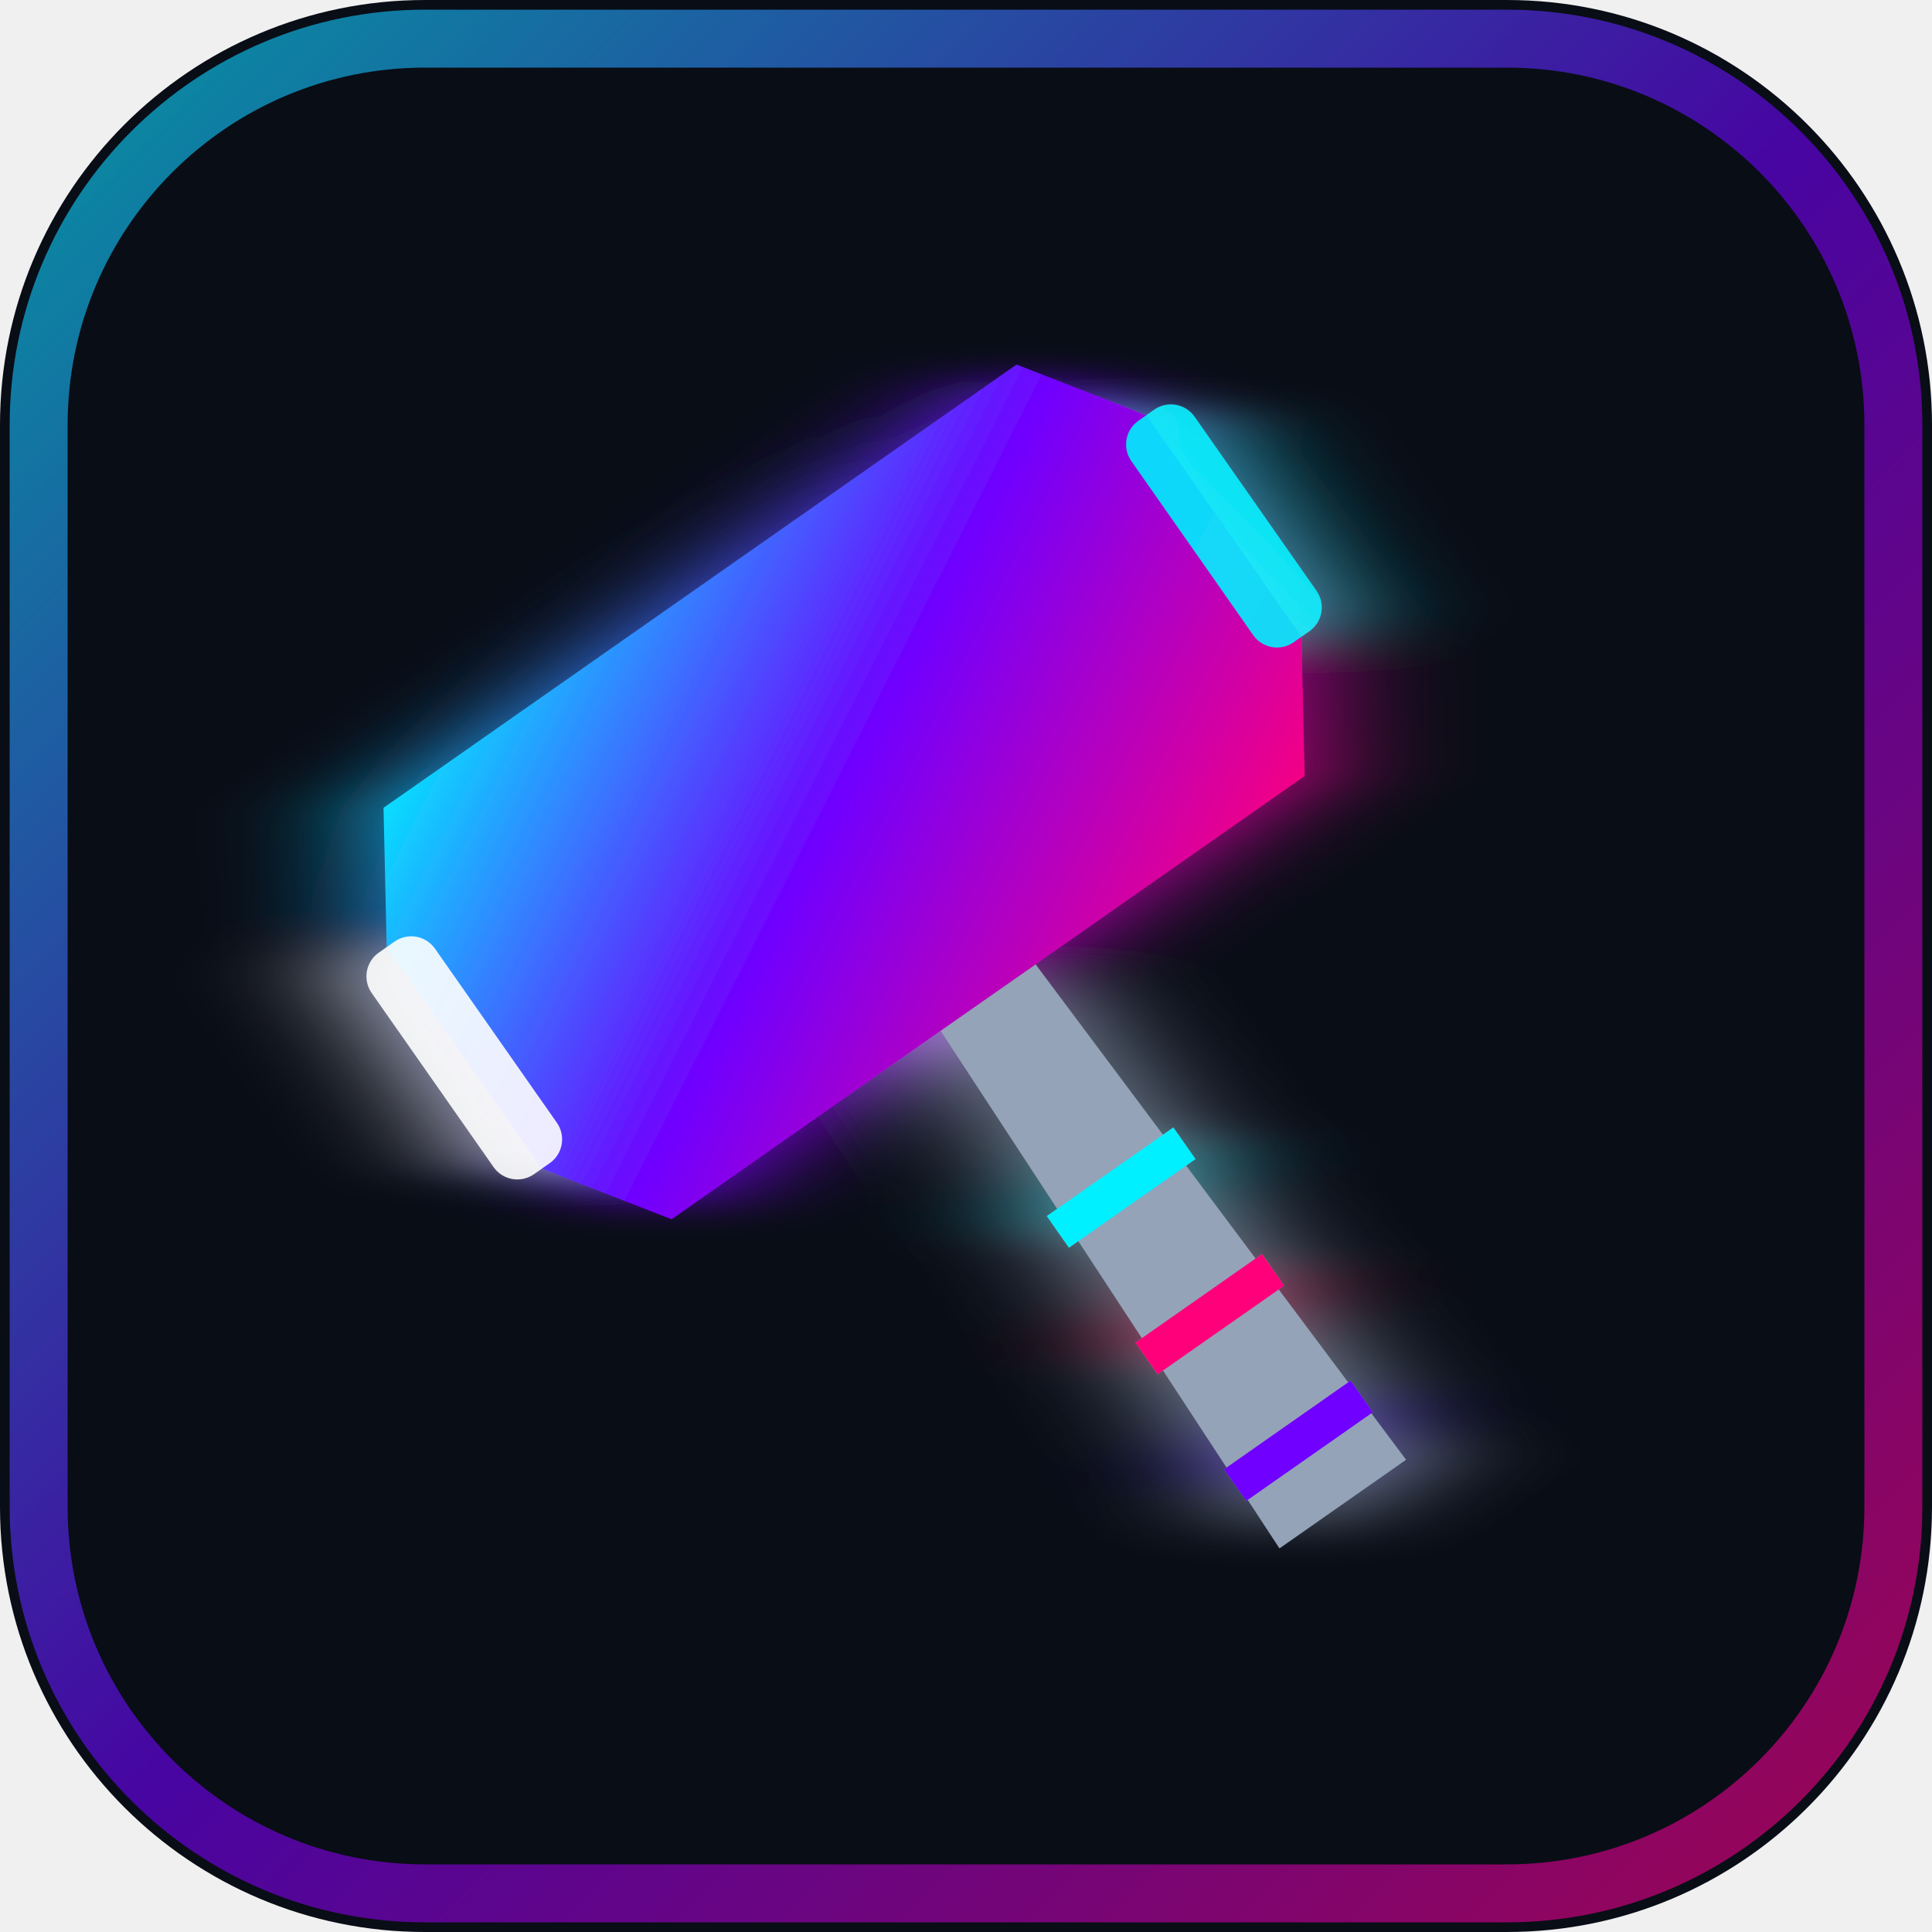
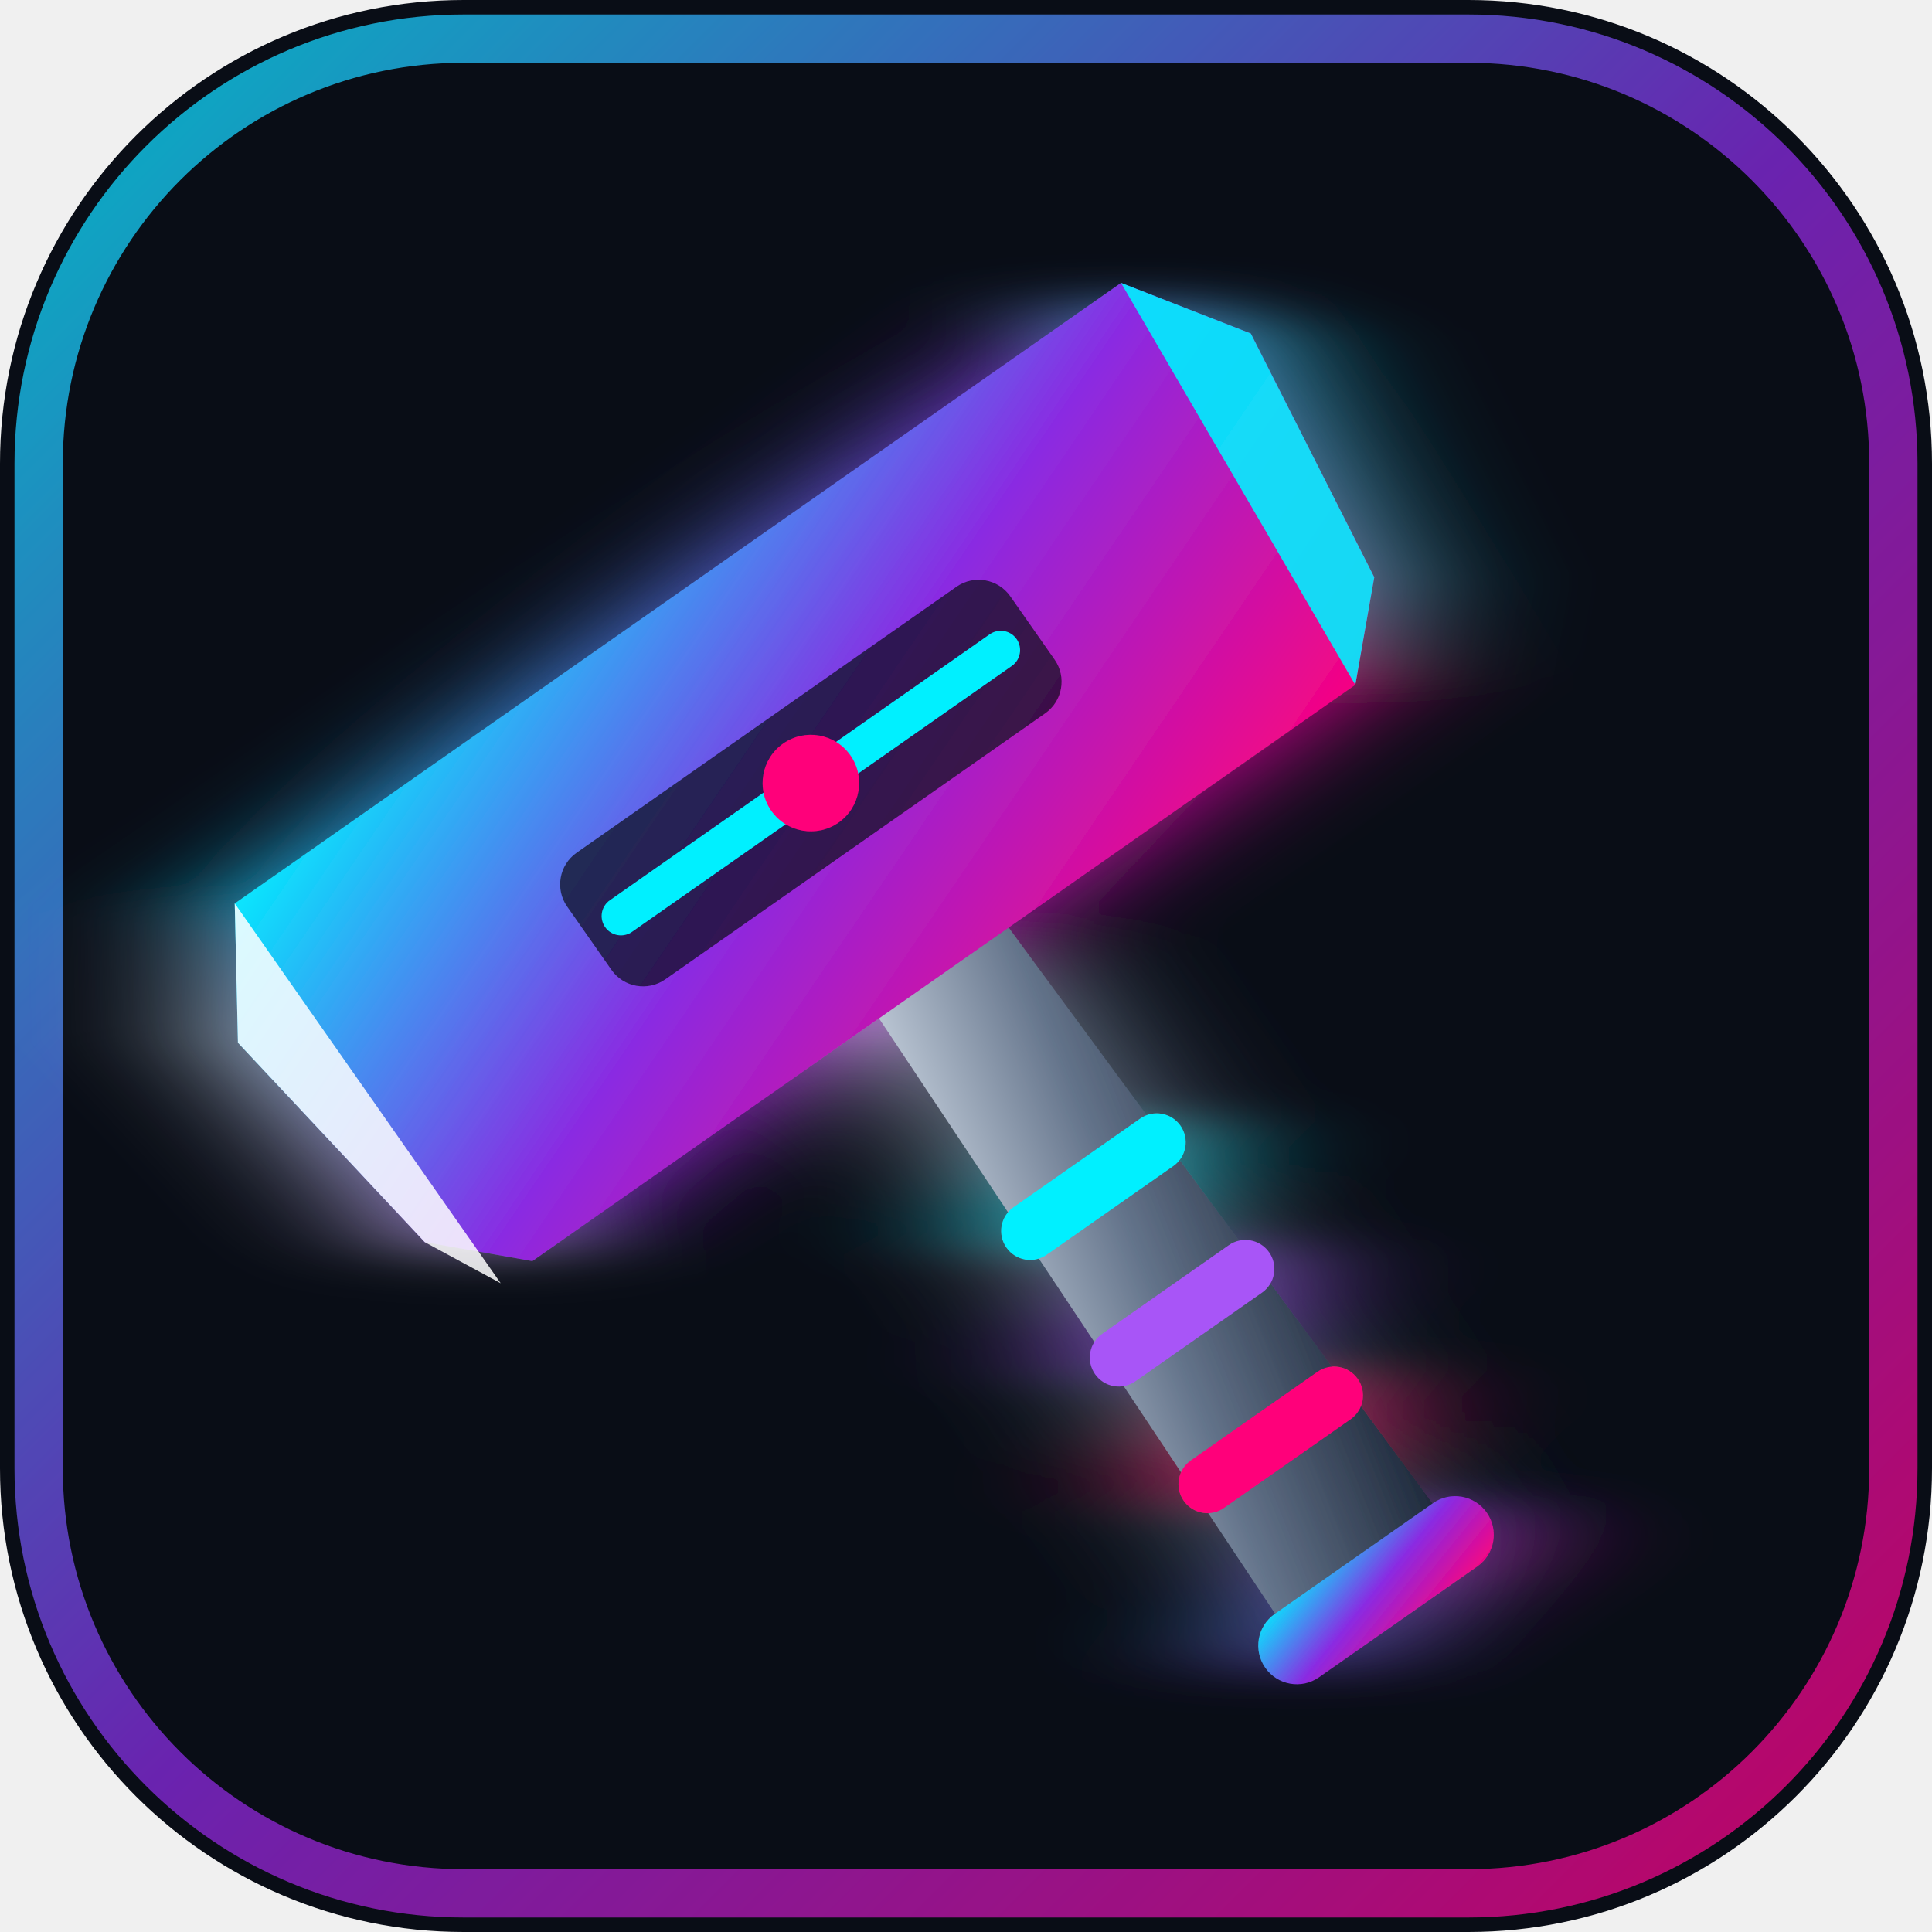
<svg xmlns="http://www.w3.org/2000/svg" viewBox="0 0 100 100">
  <defs>
-     <linearGradient id="hammerGrad" x1="0%" y1="0%" x2="100%" y2="100%">
+     <linearGradient id="cyberHammerGrad" x1="0%" y1="0%" x2="100%" y2="100%">
      <stop offset="0%" stop-color="#00f0ff" />
-       <stop offset="50%" stop-color="#7000ff" />
+       <stop offset="50%" stop-color="#8a2be2" />
      <stop offset="100%" stop-color="#ff007a" />
    </linearGradient>
-     <filter id="glow" x="-20%" y="-20%" width="140%" height="140%">
-       <feGaussianBlur stdDeviation="3" result="blur" />
+     <linearGradient id="metalShaft" x1="0%" y1="0%" x2="100%" y2="100%">
+       <stop offset="0%" stop-color="#cbd5e1" />
+       <stop offset="50%" stop-color="#64748b" />
+       <stop offset="100%" stop-color="#1e293b" />
+     </linearGradient>
+     <linearGradient id="cyberNeonGrip" x1="0%" y1="0%" x2="0%" y2="100%">
+       <stop offset="0%" stop-color="#00f0ff" />
+       <stop offset="100%" stop-color="#ff007a" />
+     </linearGradient>
+     <filter id="neonGlow" x="-30%" y="-30%" width="160%" height="160%">
+       <feGaussianBlur stdDeviation="3.5" result="blur" />
      <feMerge>
        <feMergeNode in="blur" />
        <feMergeNode in="SourceGraphic" />
      </feMerge>
    </filter>
  </defs>
-   <rect width="100" height="100" rx="22" fill="#090d16" />
-   <rect x="2" y="2" width="96" height="96" rx="20" fill="none" stroke="url(#hammerGrad)" stroke-width="3" opacity="0.6" />
-   <g transform="rotate(-35 50 50)" filter="url(#glow)">
-     <path d="M30 26 L70 26 L74 32 L74 46 L70 52 L30 52 L26 46 L26 32 Z" fill="url(#hammerGrad)" />
-     <rect x="24" y="32" width="4" height="14" rx="1.5" fill="#ffffff" opacity="0.9" />
-     <rect x="72" y="32" width="4" height="14" rx="1.5" fill="#00f0ff" opacity="0.9" />
-     <path d="M47 52 L53 52 L54 84 L46 84 Z" fill="#94a3b8" />
-     <line x1="46" y1="64" x2="54" y2="64" stroke="#00f0ff" stroke-width="2" />
-     <line x1="46" y1="72" x2="54" y2="72" stroke="#ff007a" stroke-width="2" />
-     <line x1="46" y1="80" x2="54" y2="80" stroke="#7000ff" stroke-width="2" />
+   <rect width="100" height="100" rx="24" fill="#090d16" />
+   <rect x="2" y="2" width="96" height="96" rx="22" fill="none" stroke="url(#cyberHammerGrad)" stroke-width="2.5" opacity="0.75" />
+   <g transform="translate(50, 52) rotate(-35) translate(-50, -50)" filter="url(#neonGlow)">
+     <path d="M46 44 L54 44 L55 86 L45 86 Z" fill="url(#metalShaft)" />
+     <rect x="44.5" y="60" width="11" height="3" rx="1.5" fill="#00f0ff" />
+     <rect x="44.5" y="68" width="11" height="3" rx="1.5" fill="#a855f7" />
+     <rect x="44.5" y="76" width="11" height="3" rx="1.5" fill="#ff007a" />
+     <rect x="43" y="85" width="14" height="4" rx="2" fill="url(#cyberHammerGrad)" />
+     <path d="M22 24 L78 24 L82 30 L80 44 L76 48 L24 48 L20 44 L18 30 Z" fill="url(#cyberHammerGrad)" />
+     <polygon points="18,30 22,24 22,48 20,44" fill="#ffffff" opacity="0.85" />
+     <polygon points="78,24 82,30 80,44 76,48" fill="#00f0ff" opacity="0.9" />
+     <rect x="36" y="32" width="28" height="8" rx="2" fill="#090d16" opacity="0.7" />
+     <line x1="38" y1="36" x2="62" y2="36" stroke="#00f0ff" stroke-width="2" stroke-linecap="round" />
+     <circle cx="50" cy="36" r="2.5" fill="#ff007a" />
  </g>
</svg>
